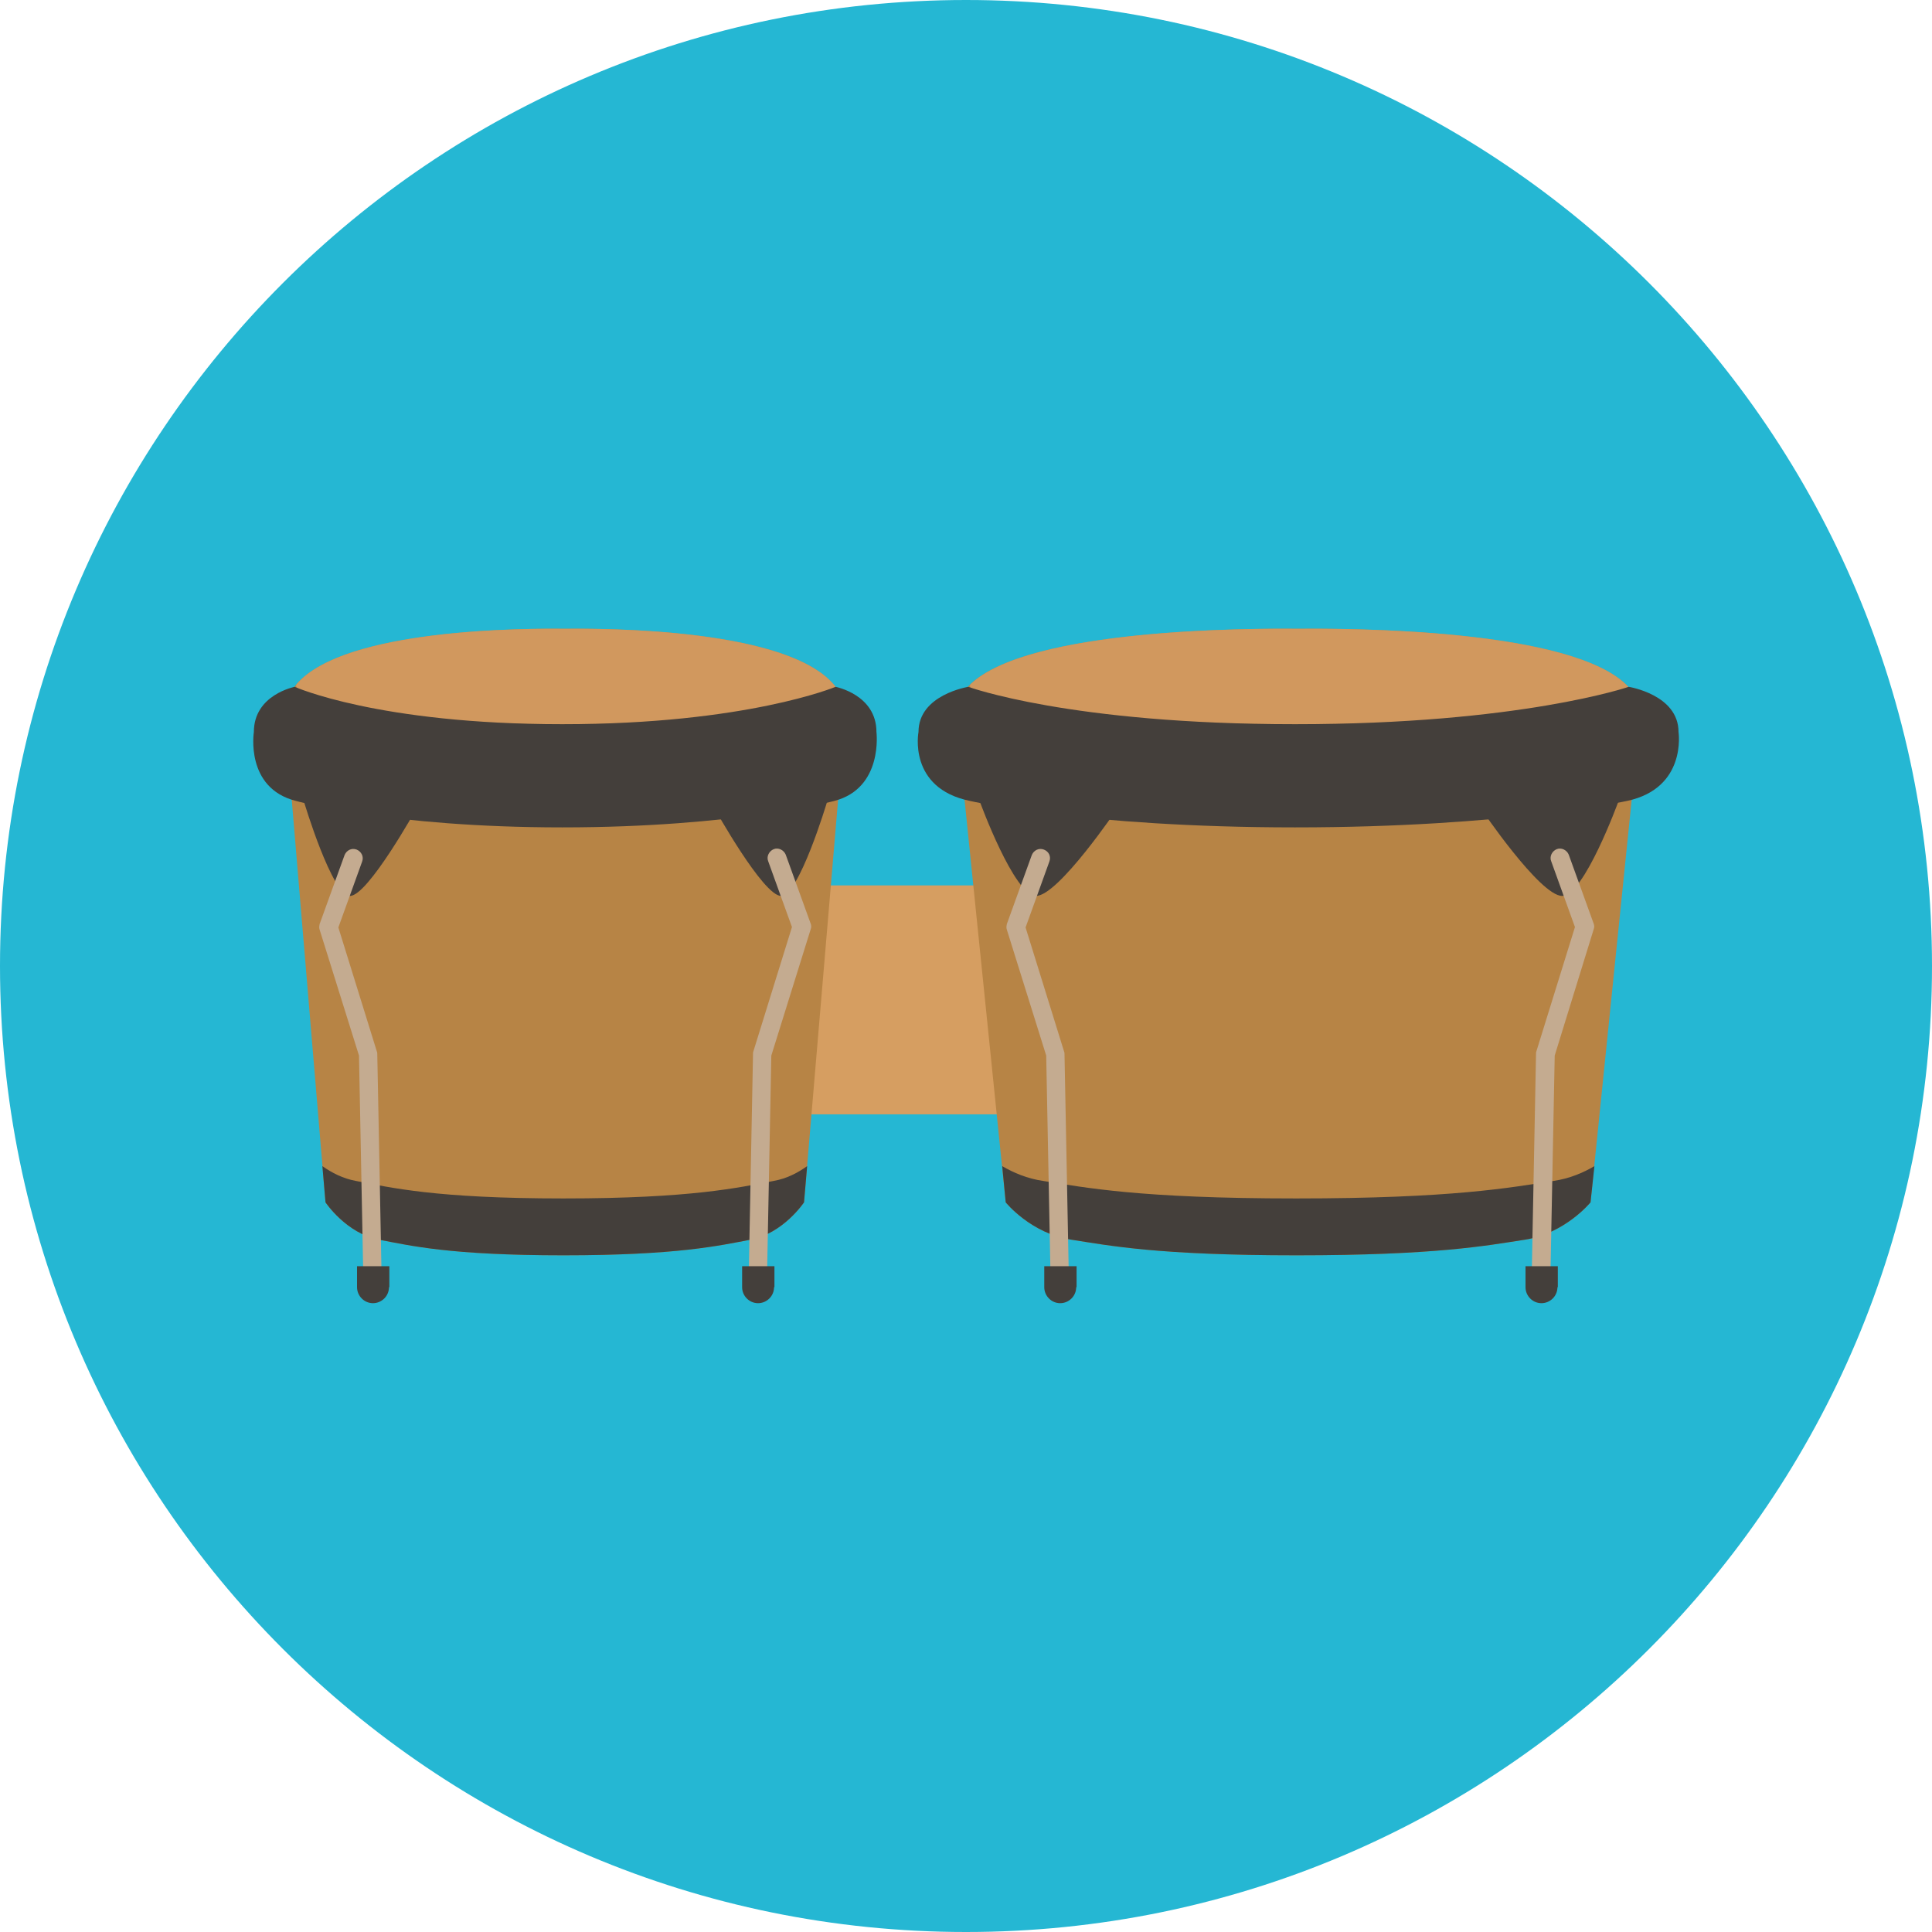
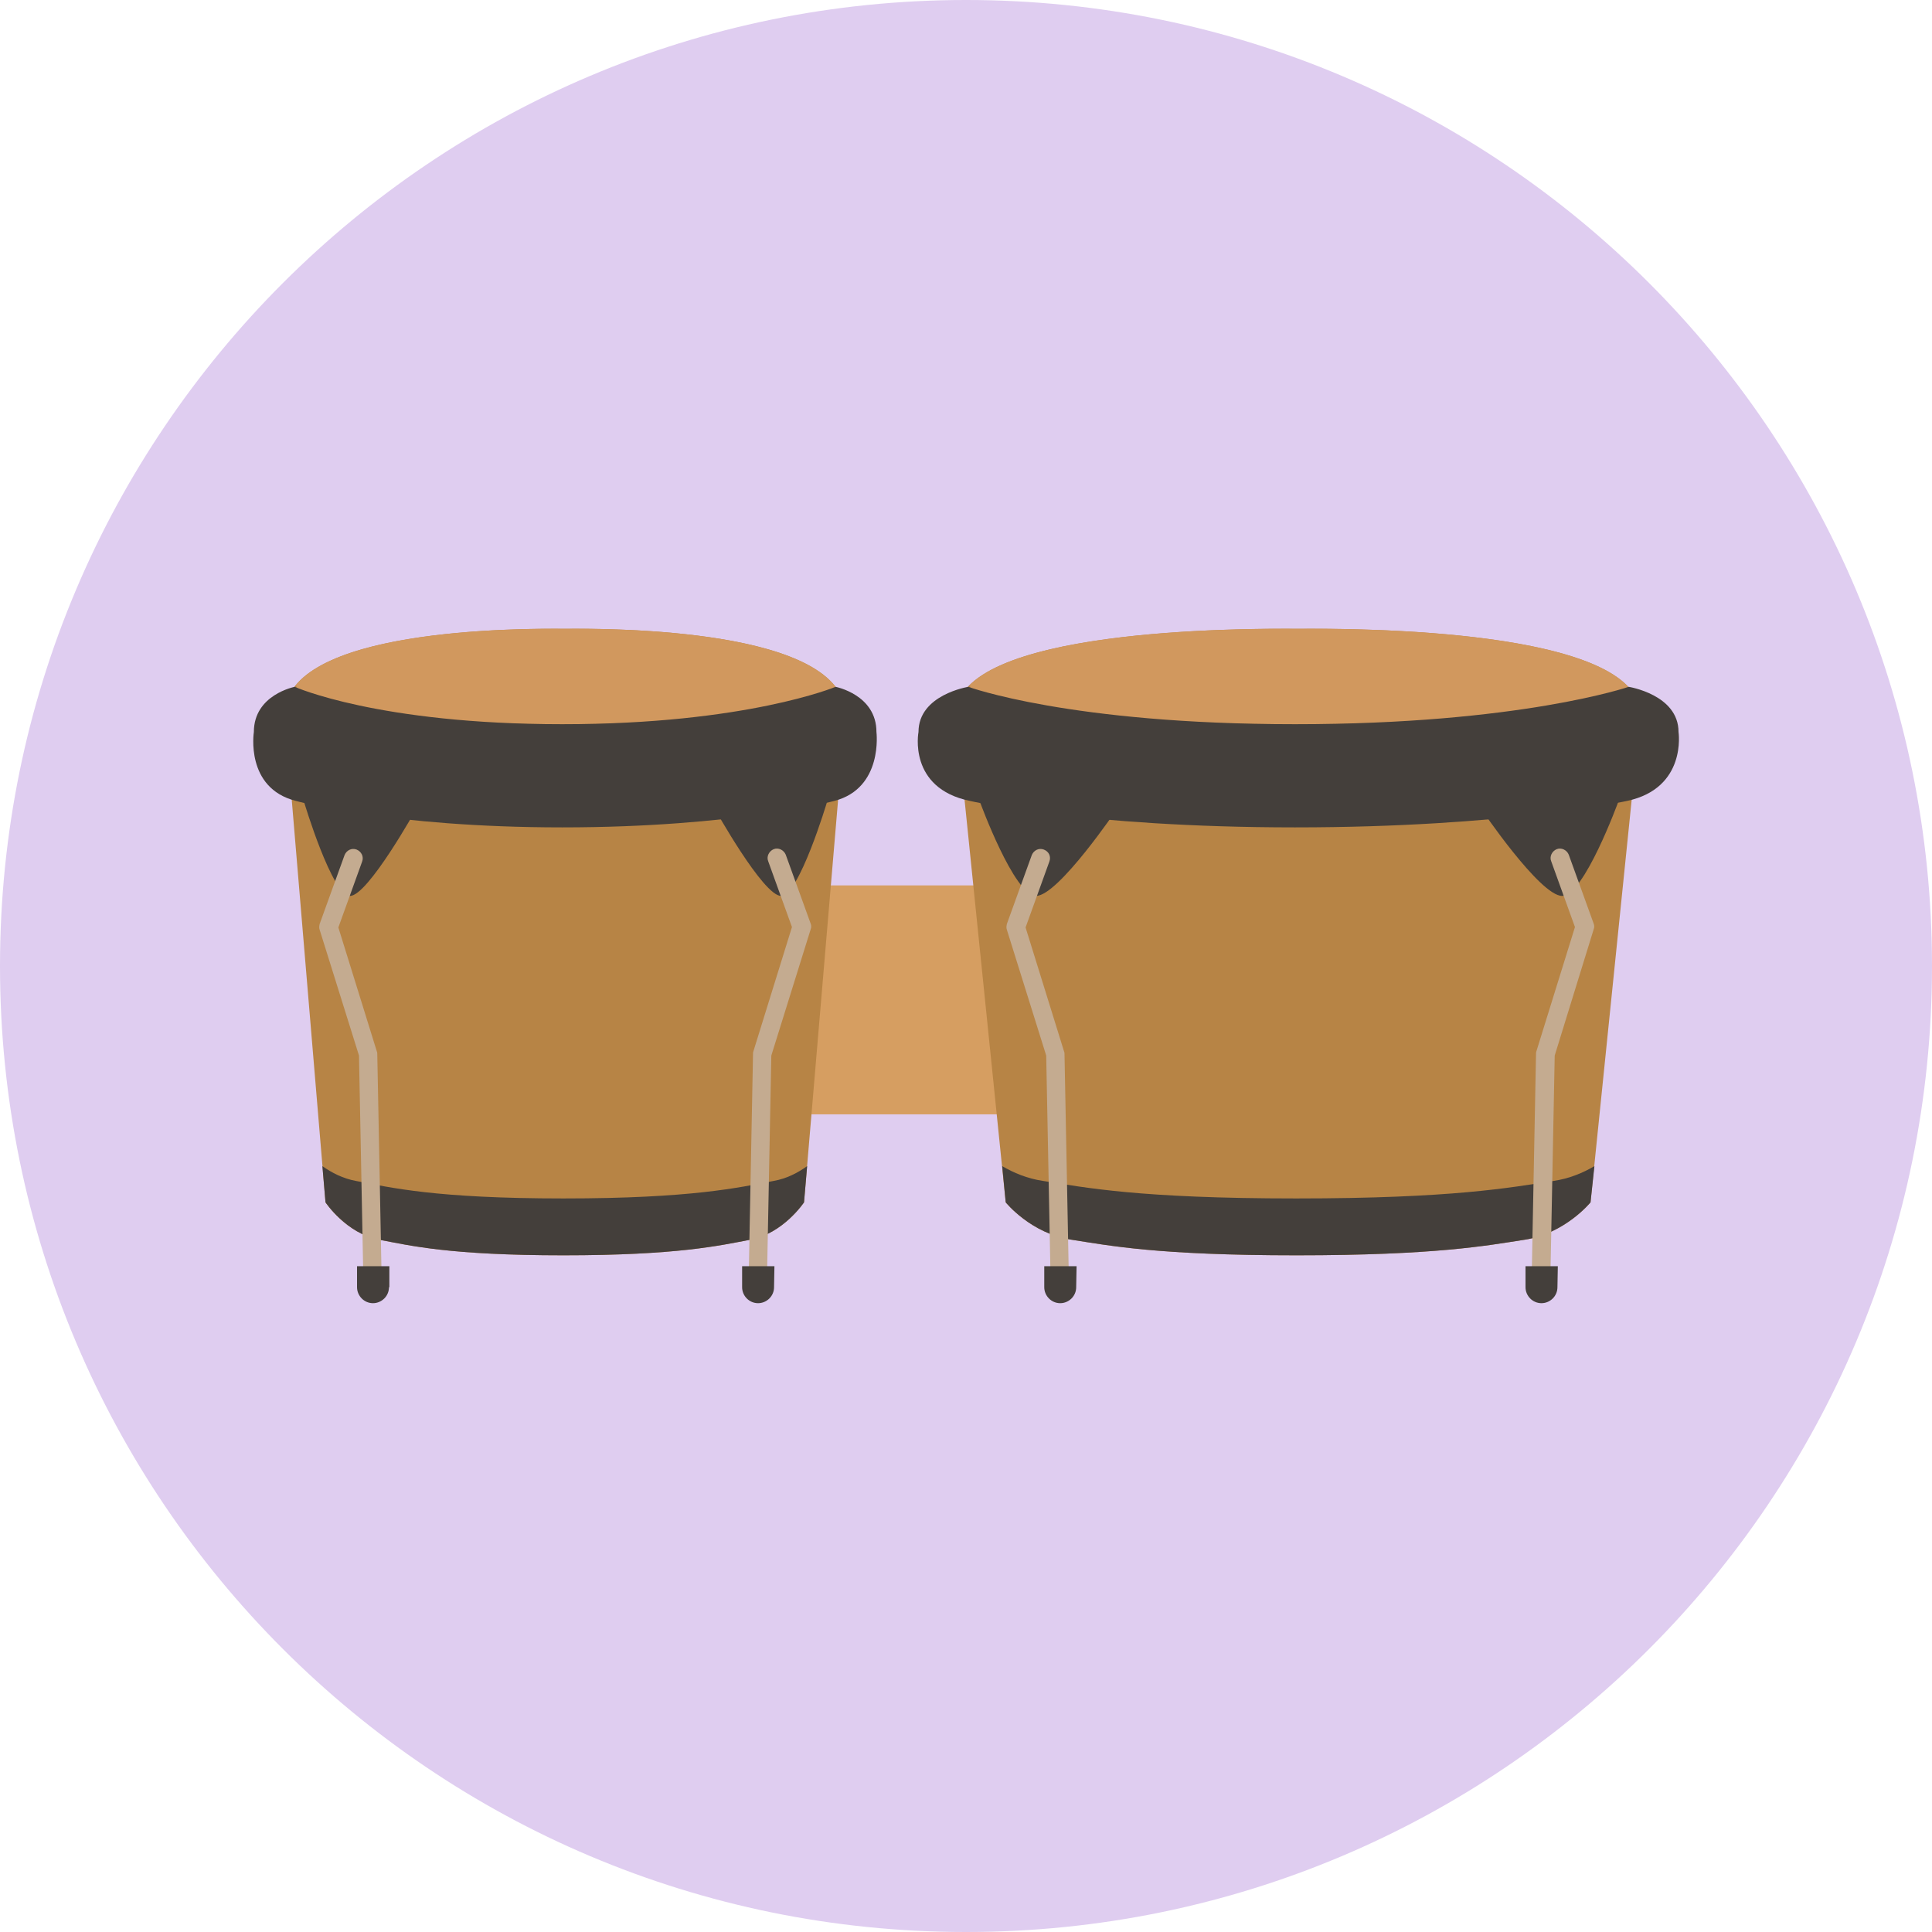
<svg xmlns="http://www.w3.org/2000/svg" version="1.1" id="Layer_1" x="0px" y="0px" viewBox="0 0 496.2 496.2" style="enable-background:new 0 0 496.2 496.2;" xml:space="preserve">
-   <path style="fill:#25B7D3;" d="M496.2,248.1C496.2,111.1,385.1,0,248.1,0S0,111.1,0,248.1s111.1,248.1,248.1,248.1  S496.2,385.1,496.2,248.1z" />
-   <rect x="201.1" y="227.4" style="fill:#D69E61;" width="74.4" height="58.8" />
-   <path style="fill:#B78445;" d="M333.4,161.5c-13.9-0.1-87.9-0.2-87.9,22.1l12.8,125.2c0,0,6.4,8,16.9,9.6c9.7,1.5,22.1,4,57.8,4  s48.9-2.5,58.6-4c10.4-1.6,16.9-9.6,16.9-9.6l12.8-125.2C421.2,161.3,347.3,161.4,333.4,161.5z" />
-   <path style="fill:#D1985E;" d="M333.4,161.5c-12-0.1-68.9-0.2-84.1,14.2C246.9,178,267.2,186,333,186s87.2-7.4,85.3-9.5  C404.4,161.3,345.6,161.4,333.4,161.5z" />
+   <style type="text/css">
+ 	.st0{fill:#DFCDF0;}
+ 	.st1{fill:#D69E61;}
+ 	.st2{fill:#B78445;}
+ 	.st3{fill:#D1985E;}
+ 	.st4{fill:#443F3B;}
+ 	.st5{fill:#C4AB90;}
+ </style>
+   <path class="st0" d="M496.2,248.1C496.2,111.1,385.1,0,248.1,0S0,111.1,0,248.1s111.1,248.1,248.1,248.1S496.2,385.1,496.2,248.1z" />
+   <rect x="201.1" y="227.4" class="st1" width="74.4" height="58.8" />
+   <path class="st2" d="M333.4,161.5c-13.9-0.1-87.9-0.2-87.9,22.1l12.8,125.2c0,0,6.4,8,16.9,9.6c9.7,1.5,22.1,4,57.8,4  s48.9-2.5,58.6-4c10.4-1.6,16.9-9.6,16.9-9.6l12.8-125.2C421.2,161.3,347.3,161.4,333.4,161.5z" />
+   <path class="st3" d="M333.4,161.5c-12-0.1-68.9-0.2-84.1,14.2C246.9,178,267.2,186,333,186s87.2-7.4,85.3-9.5  C404.4,161.3,345.6,161.4,333.4,161.5z" />
  <g>
-     <path style="fill:#443F3B;" d="M431.1,188c0-9.6-12.8-11.6-12.8-11.6s-27.9,9.6-85.7,9.6s-83.9-9.6-83.9-9.6s-12.8,2-12.8,11.6   c0,0-2.8,14.4,13.2,17.7c0,0,29.3,6.8,83.5,6.8s85.3-6.8,85.3-6.8C433.3,202.4,431.1,188,431.1,188z" />
-     <path style="fill:#443F3B;" d="M332.9,307.8c-40.2,0-54.2-2.8-65-4.5c-4.1-0.6-7.6-2.1-10.5-3.8l0.9,9.3c0,0,6.4,8,16.9,9.6   c9.7,1.5,22.1,4,57.8,4s48.9-2.5,58.6-4c10.4-1.6,16.9-9.6,16.9-9.6l1-9.3c-2.9,1.7-6.4,3.2-10.5,3.8   C388,305,373.1,307.8,332.9,307.8z" />
-     <path style="fill:#443F3B;" d="M380.3,207.6c0,0,15.2,22.5,20.9,22.5c5.6,0,14.4-24.1,14.4-24.1L380.3,207.6z" />
-     <path style="fill:#443F3B;" d="M287,207.6c0,0-15.2,22.5-20.9,22.5c-5.6,0-14.4-24.1-14.4-24.1L287,207.6z" />
+     <path class="st4" d="M431.1,188c0-9.6-12.8-11.6-12.8-11.6s-27.9,9.6-85.7,9.6s-83.9-9.6-83.9-9.6s-12.8,2-12.8,11.6   c0,0-2.8,14.4,13.2,17.7c0,0,29.3,6.8,83.5,6.8s85.3-6.8,85.3-6.8C433.3,202.4,431.1,188,431.1,188z" />
+     <path class="st4" d="M332.9,307.8c-40.2,0-54.2-2.8-65-4.5c-4.1-0.6-7.6-2.1-10.5-3.8l0.9,9.3c0,0,6.4,8,16.9,9.6   c9.7,1.5,22.1,4,57.8,4s48.9-2.5,58.6-4c10.4-1.6,16.9-9.6,16.9-9.6l1-9.3c-2.9,1.7-6.4,3.2-10.5,3.8   C388,305,373.1,307.8,332.9,307.8z" />
+     <path class="st4" d="M380.3,207.6c0,0,15.2,22.5,20.9,22.5c5.6,0,14.4-24.1,14.4-24.1L380.3,207.6z" />
+     <path class="st4" d="M287,207.6c0,0-15.2,22.5-20.9,22.5c-5.6,0-14.4-24.1-14.4-24.1L287,207.6z" />
  </g>
  <g>
-     <path style="fill:#C4AB90;" d="M395.8,329.9L395.8,329.9c-1.4,0-2.4-1.1-2.4-2.5l1.1-56.7c0-0.2,0-0.5,0.1-0.7l9.9-31.9l-6.1-16.9   c-0.5-1.2,0.2-2.6,1.4-3.1c1.2-0.5,2.6,0.2,3.1,1.4l6.4,17.7c0.2,0.5,0.2,1,0,1.5l-10,32.4l-1.1,56.4   C398.2,328.8,397.1,329.9,395.8,329.9z" />
-     <path style="fill:#C4AB90;" d="M272.2,329.9c-1.3,0-2.4-1-2.4-2.4l-1.1-56.4l-10.1-32.3c-0.2-0.5-0.1-1,0-1.5l6.4-17.7   c0.5-1.2,1.8-1.9,3.1-1.4c1.3,0.5,1.9,1.8,1.4,3.1l-6.1,16.9l9.9,31.9c0.1,0.2,0.1,0.4,0.1,0.7l1.1,56.7   C274.7,328.7,273.6,329.8,272.2,329.9C272.3,329.9,272.3,329.9,272.2,329.9z" />
+     <path class="st5" d="M395.8,329.9L395.8,329.9c-1.4,0-2.4-1.1-2.4-2.5l1.1-56.7c0-0.2,0-0.5,0.1-0.7l9.9-31.9l-6.1-16.9   c-0.5-1.2,0.2-2.6,1.4-3.1c1.2-0.5,2.6,0.2,3.1,1.4l6.4,17.7c0.2,0.5,0.2,1,0,1.5l-10,32.4l-1.1,56.4   C398.2,328.8,397.1,329.9,395.8,329.9z" />
+     <path class="st5" d="M272.2,329.9c-1.3,0-2.4-1-2.4-2.4l-1.1-56.4l-10.1-32.3c-0.2-0.5-0.1-1,0-1.5l6.4-17.7   c0.5-1.2,1.8-1.9,3.1-1.4c1.3,0.5,1.9,1.8,1.4,3.1l-6.1,16.9l9.9,31.9c0.1,0.2,0.1,0.4,0.1,0.7l1.1,56.7   C274.7,328.7,273.6,329.8,272.2,329.9C272.3,329.9,272.3,329.9,272.2,329.9z" />
  </g>
  <g>
-     <path style="fill:#443F3B;" d="M400,330.6c0,2.3-1.9,4.1-4.1,4.1l0,0c-2.3,0-4.1-1.9-4.1-4.1v-5.4h8.3v5.4H400z" />
-     <path style="fill:#443F3B;" d="M276.4,330.6c0,2.3-1.9,4.1-4.1,4.1l0,0c-2.3,0-4.1-1.9-4.1-4.1v-5.4h8.3v5.4H276.4z" />
+     <path class="st4" d="M400,330.6c0,2.3-1.9,4.1-4.1,4.1l0,0c-2.3,0-4.1-1.9-4.1-4.1v-5.4h8.3L400,330.6L400,330.6z" />
+     <path class="st4" d="M276.4,330.6c0,2.3-1.9,4.1-4.1,4.1l0,0c-2.3,0-4.1-1.9-4.1-4.1v-5.4h8.3L276.4,330.6L276.4,330.6z" />
  </g>
-   <path style="fill:#B78445;" d="M145.1,161.5c-11.4-0.1-72-0.2-72,22.1l10.5,125.2c0,0,5.3,8,13.8,9.6c7.9,1.5,18.1,4,47.3,4  c29.3,0,40.1-2.5,48-4c8.5-1.6,13.8-9.6,13.8-9.6l10.6-125.2C217.1,161.3,156.5,161.4,145.1,161.5z" />
-   <path style="fill:#D1985E;" d="M145.1,161.5c-9.8-0.1-56.5-0.2-68.9,14.2c-2,2.3,14.7,10.3,68.6,10.3s71.5-7.4,69.9-9.5  C203.2,161.3,155.1,161.4,145.1,161.5z" />
+   <path class="st2" d="M145.1,161.5c-11.4-0.1-72-0.2-72,22.1l10.5,125.2c0,0,5.3,8,13.8,9.6c7.9,1.5,18.1,4,47.3,4  c29.3,0,40.1-2.5,48-4c8.5-1.6,13.8-9.6,13.8-9.6l10.6-125.2C217.1,161.3,156.5,161.4,145.1,161.5z" />
+   <path class="st3" d="M145.1,161.5c-9.8-0.1-56.5-0.2-68.9,14.2c-2,2.3,14.7,10.3,68.6,10.3s71.5-7.4,69.9-9.5  C203.2,161.3,155.1,161.4,145.1,161.5z" />
  <g>
-     <path style="fill:#443F3B;" d="M225.1,188c0-9.6-10.5-11.6-10.5-11.6s-22.9,9.6-70.2,9.6s-68.7-9.6-68.7-9.6s-10.5,2-10.5,11.6   c0,0-2.3,14.4,10.8,17.7c0,0,24,6.8,68.4,6.8s69.9-6.8,69.9-6.8C226.9,202.4,225.1,188,225.1,188z" />
-     <path style="fill:#443F3B;" d="M144.7,307.8c-32.9,0-44.4-2.8-53.3-4.5c-3.3-0.6-6.2-2.1-8.6-3.8l0.8,9.3c0,0,5.3,8,13.8,9.6   c7.9,1.5,18.1,4,47.3,4c29.3,0,40.1-2.5,48-4c8.5-1.6,13.8-9.6,13.8-9.6l0.8-9.3c-2.4,1.7-5.2,3.2-8.6,3.8   C189.8,305,177.6,307.8,144.7,307.8z" />
-     <path style="fill:#443F3B;" d="M183.5,207.6c0,0,12.5,22.5,17.1,22.5s11.8-24.1,11.8-24.1L183.5,207.6z" />
-     <path style="fill:#443F3B;" d="M107,207.6c0,0-12.5,22.5-17.1,22.5S78.1,206,78.1,206L107,207.6z" />
+     <path class="st4" d="M225.1,188c0-9.6-10.5-11.6-10.5-11.6s-22.9,9.6-70.2,9.6s-68.7-9.6-68.7-9.6s-10.5,2-10.5,11.6   c0,0-2.3,14.4,10.8,17.7c0,0,24,6.8,68.4,6.8s69.9-6.8,69.9-6.8C226.9,202.4,225.1,188,225.1,188z" />
+     <path class="st4" d="M144.7,307.8c-32.9,0-44.4-2.8-53.3-4.5c-3.3-0.6-6.2-2.1-8.6-3.8l0.8,9.3c0,0,5.3,8,13.8,9.6   c7.9,1.5,18.1,4,47.3,4c29.3,0,40.1-2.5,48-4c8.5-1.6,13.8-9.6,13.8-9.6l0.8-9.3c-2.4,1.7-5.2,3.2-8.6,3.8   C189.8,305,177.6,307.8,144.7,307.8z" />
+     <path class="st4" d="M183.5,207.6c0,0,12.5,22.5,17.1,22.5s11.8-24.1,11.8-24.1L183.5,207.6z" />
+     <path class="st4" d="M107,207.6c0,0-12.5,22.5-17.1,22.5S78.1,206,78.1,206L107,207.6z" />
  </g>
  <g>
-     <path style="fill:#C4AB90;" d="M194.7,329.9C194.7,329.9,194.6,329.9,194.7,329.9c-1.4,0-2.4-1.1-2.4-2.5l1.1-56.7   c0-0.2,0-0.5,0.1-0.7l9.9-31.9l-6.1-16.9c-0.5-1.2,0.2-2.6,1.4-3.1s2.6,0.2,3.1,1.4l6.4,17.7c0.2,0.5,0.2,1,0,1.5l-10.1,32.4   l-1.1,56.4C197.1,328.8,196,329.9,194.7,329.9z" />
-     <path style="fill:#C4AB90;" d="M95.7,329.9c-1.3,0-2.4-1-2.4-2.4l-1.1-56.4l-10.1-32.3c-0.2-0.5-0.1-1,0-1.5l6.4-17.7   c0.5-1.2,1.8-1.9,3.1-1.4c1.2,0.5,1.9,1.8,1.4,3.1l-6.1,16.9l9.9,31.9c0.1,0.2,0.1,0.4,0.1,0.7l1.1,56.7   C98.1,328.7,97.1,329.8,95.7,329.9L95.7,329.9z" />
+     <path class="st5" d="M194.7,329.9C194.7,329.9,194.6,329.9,194.7,329.9c-1.4,0-2.4-1.1-2.4-2.5l1.1-56.7c0-0.2,0-0.5,0.1-0.7   l9.9-31.9l-6.1-16.9c-0.5-1.2,0.2-2.6,1.4-3.1s2.6,0.2,3.1,1.4l6.4,17.7c0.2,0.5,0.2,1,0,1.5l-10.1,32.4l-1.1,56.4   C197.1,328.8,196,329.9,194.7,329.9z" />
+     <path class="st5" d="M95.7,329.9c-1.3,0-2.4-1-2.4-2.4l-1.1-56.4l-10.1-32.3c-0.2-0.5-0.1-1,0-1.5l6.4-17.7   c0.5-1.2,1.8-1.9,3.1-1.4c1.2,0.5,1.9,1.8,1.4,3.1l-6.1,16.9l9.9,31.9c0.1,0.2,0.1,0.4,0.1,0.7l1.1,56.7   C98.1,328.7,97.1,329.8,95.7,329.9L95.7,329.9z" />
  </g>
  <g>
-     <path style="fill:#443F3B;" d="M198.8,330.6c0,2.3-1.9,4.1-4.1,4.1l0,0c-2.3,0-4.1-1.9-4.1-4.1v-5.4h8.3v5.4H198.8z" />
-     <path style="fill:#443F3B;" d="M99.9,330.6c0,2.3-1.9,4.1-4.1,4.1l0,0c-2.3,0-4.1-1.9-4.1-4.1v-5.4h8.3v5.4H99.9z" />
+     <path class="st4" d="M198.8,330.6c0,2.3-1.9,4.1-4.1,4.1l0,0c-2.3,0-4.1-1.9-4.1-4.1v-5.4h8.3L198.8,330.6L198.8,330.6z" />
+     <path class="st4" d="M99.9,330.6c0,2.3-1.9,4.1-4.1,4.1l0,0c-2.3,0-4.1-1.9-4.1-4.1v-5.4h8.3v5.4H99.9z" />
  </g>
-   <g>
- </g>
-   <g>
- </g>
-   <g>
- </g>
-   <g>
- </g>
-   <g>
- </g>
-   <g>
- </g>
-   <g>
- </g>
-   <g>
- </g>
-   <g>
- </g>
-   <g>
- </g>
-   <g>
- </g>
-   <g>
- </g>
-   <g>
- </g>
-   <g>
- </g>
-   <g>
- </g>
</svg>
